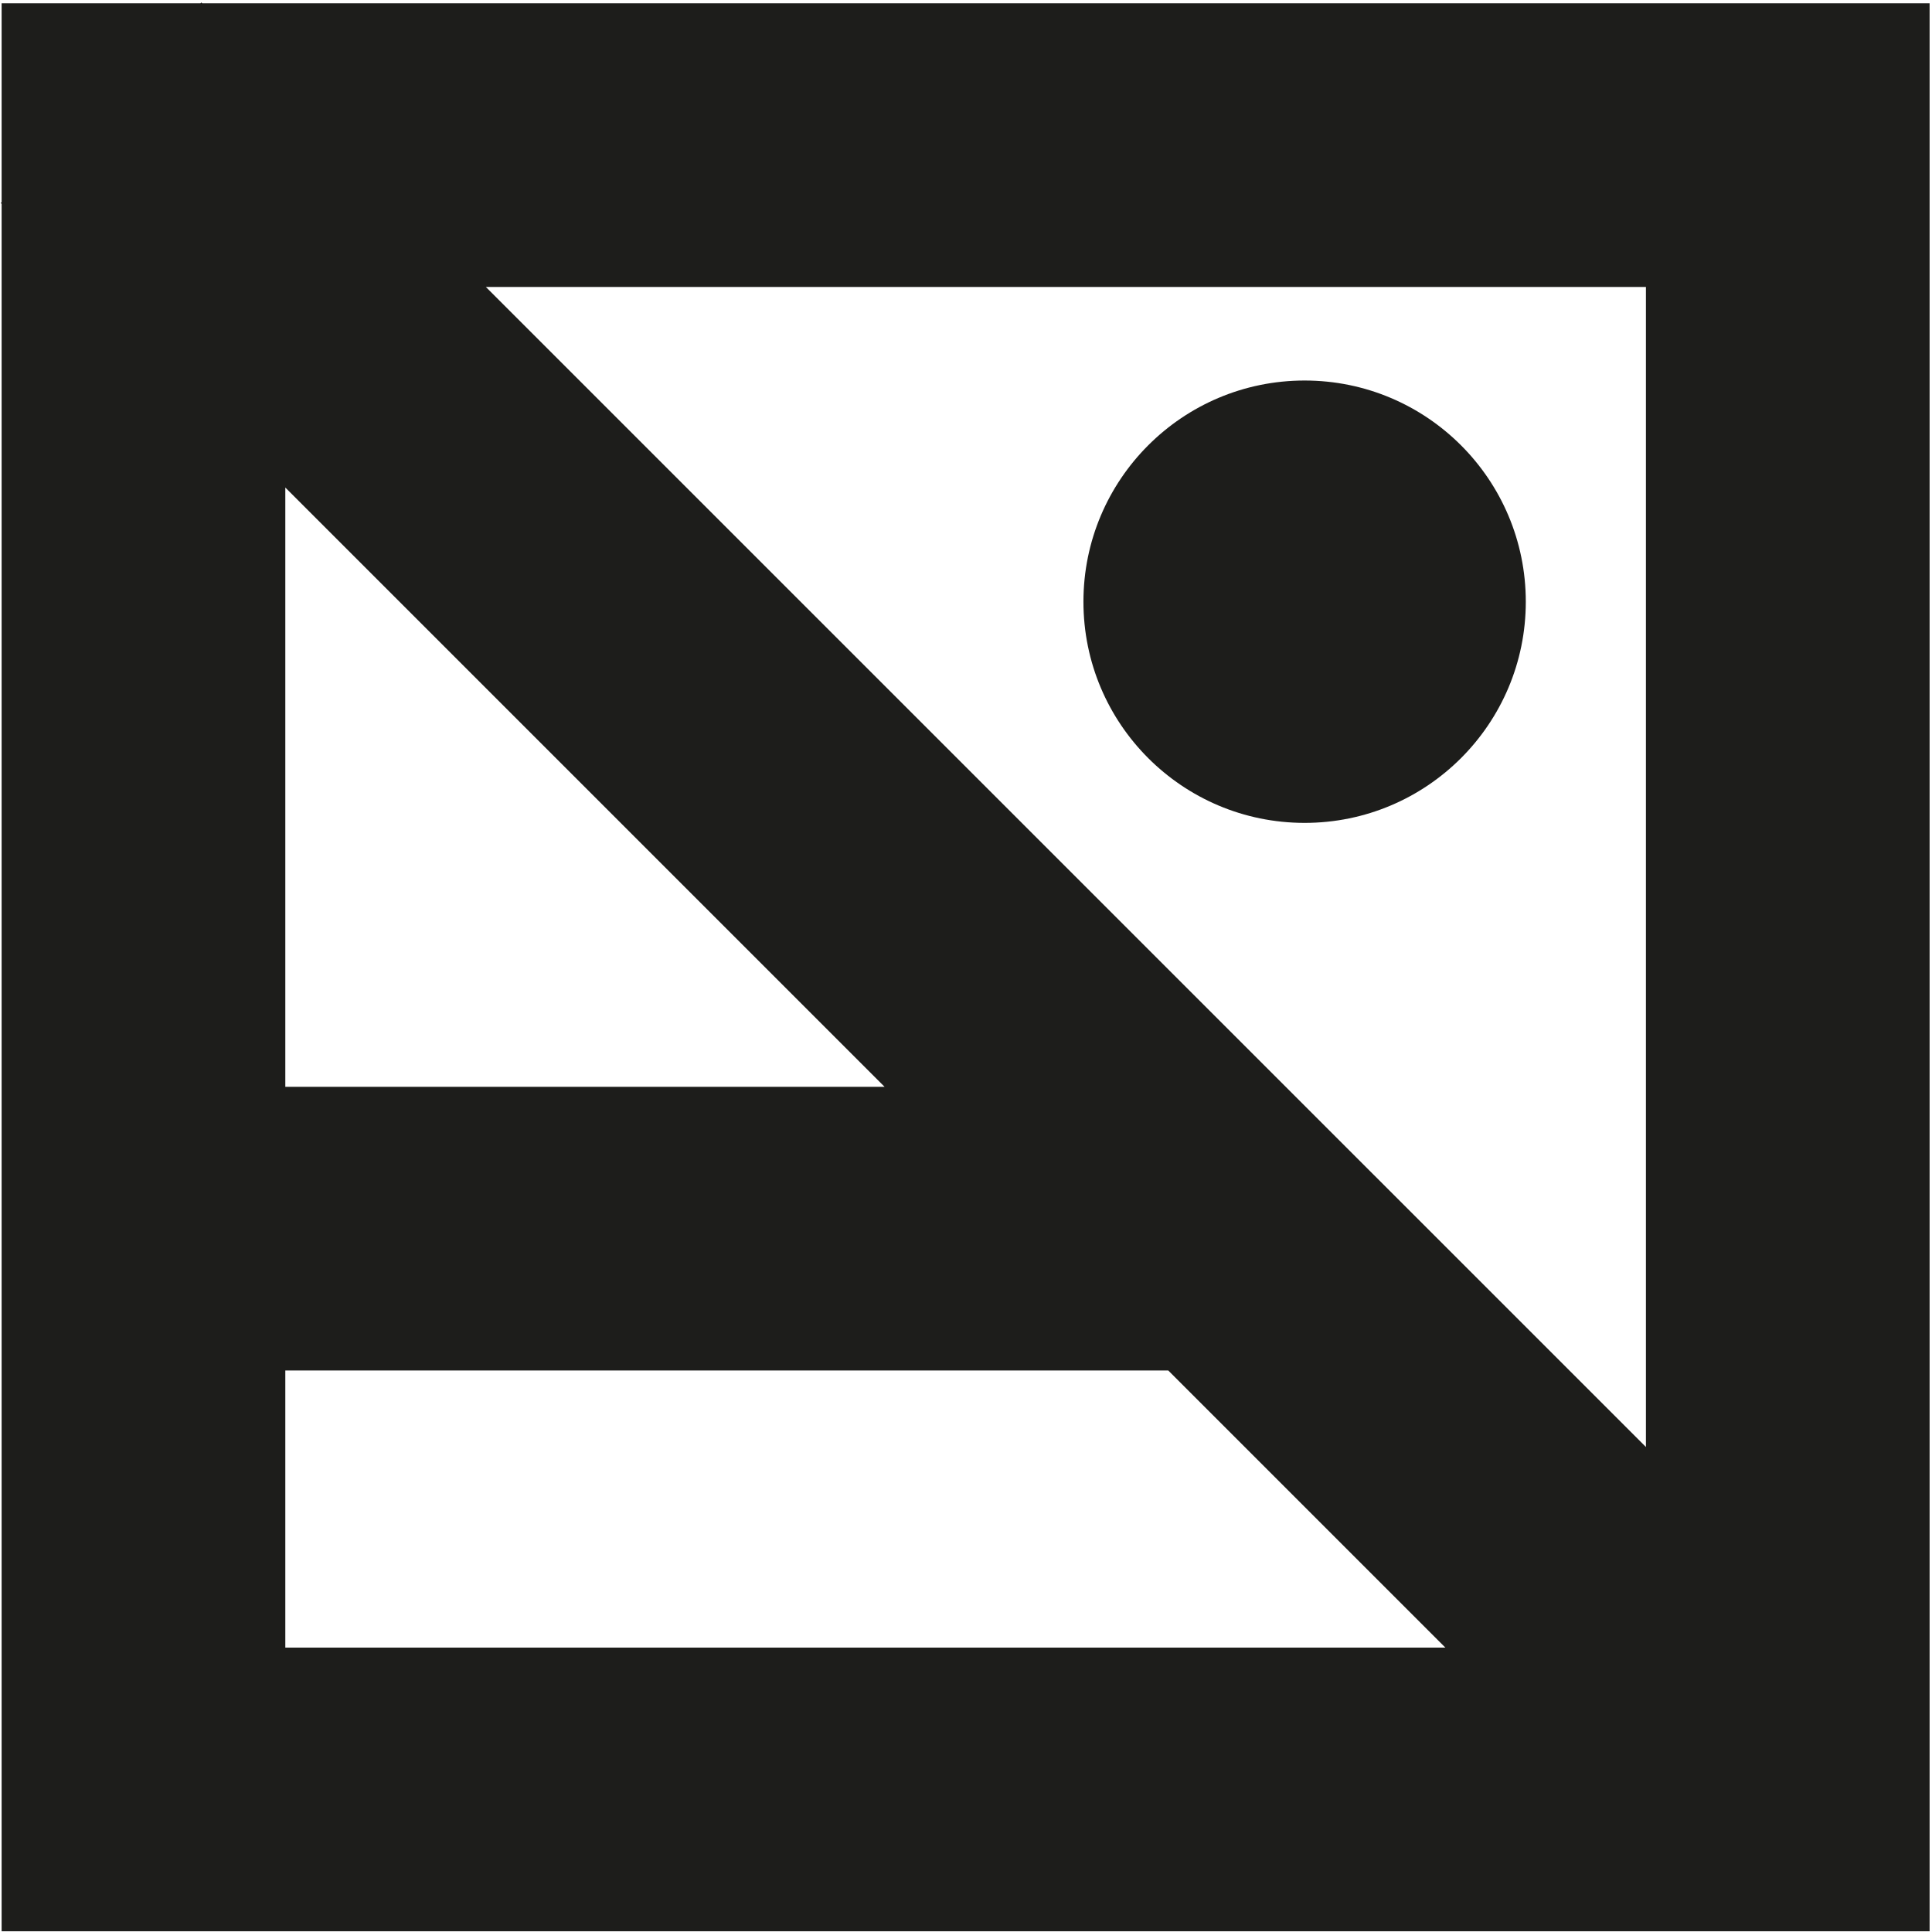
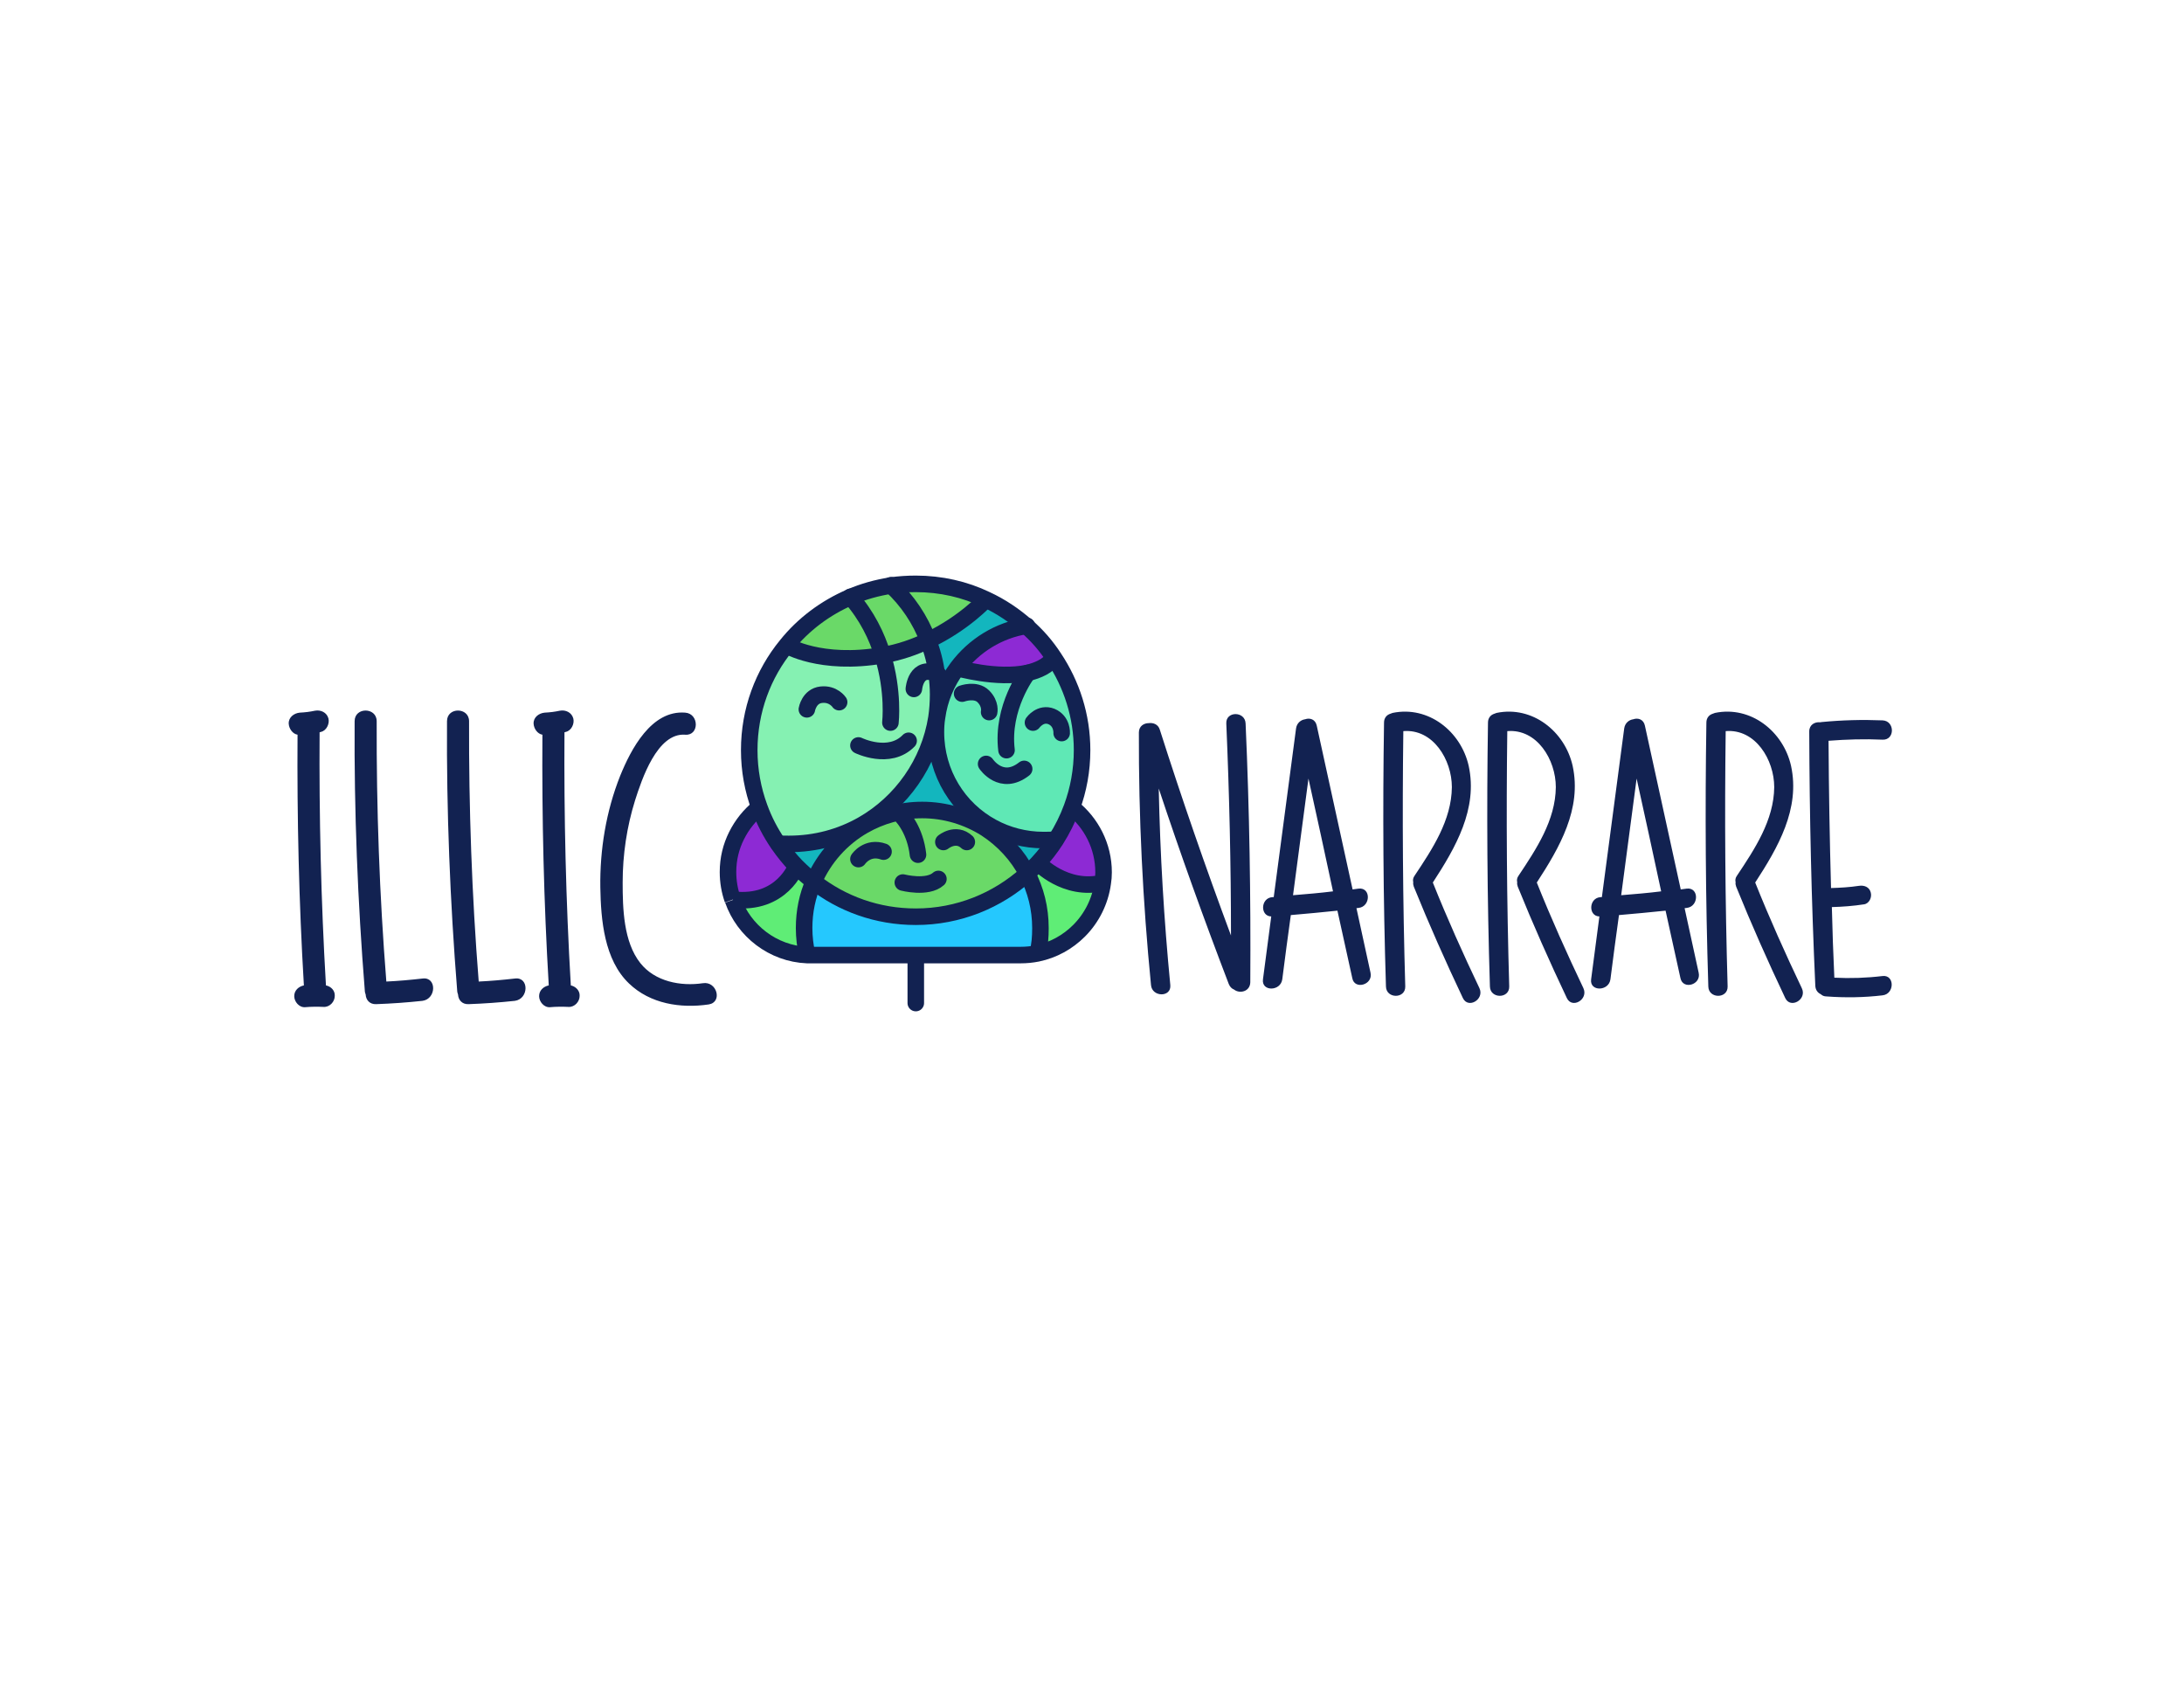
- <svg xmlns="http://www.w3.org/2000/svg" width="212" height="212" viewBox="0 0 212 212">
-   <g fill="#1D1D1B" fill-rule="evenodd">
-     <path d="M143.156 41.755c-13.406 0-24.27 10.869-24.27 24.273 0 13.402 10.863 24.268 24.27 24.268 13.408 0 24.271-10.865 24.271-24.268.001-13.404-10.863-24.273-24.271-24.273z" />
-     <path d="M22.094.269l-.09.092H.178v21.825l-.094.091.094.09V211.92h211.559V.36H22.186l-.092-.091zm158.515 31.22v127.292L53.314 31.489h127.295zM31.307 53.497l65.758 65.758H31.307V53.497zm0 96.887h96.887l30.406 30.408H31.307v-30.408z" />
+ <svg xmlns="http://www.w3.org/2000/svg" viewBox="0 0 792 612">
+   <style>.st0{fill:none;stroke:#231f20;stroke-miterlimit:10}.st1{fill:#122251}.st2{fill:#8d2ad4}.st3{fill:#5fed76}.st4{fill:#5fe8b5}.st5{fill:#13b6be}.st6{fill:#25c8fe}.st7{fill:#6ad968}.st8{fill:#85f1b2}.st10,.st9{fill:none;stroke:#122251;stroke-width:6;stroke-miterlimit:10}.st10{stroke-linecap:round}</style>
+   <g id="Layer_4">
+     <path class="st1" d="M451.7 262.3c-.2-4.5-7.2-4.5-7 0 1.1 25.6 1.7 51.3 1.7 76.9-9.2-24.7-17.8-49.5-25.8-74.6-.6-2-2.4-2.6-4-2.4-1.8 0-3.6 1.1-3.6 3.4-.1 30.6 1.4 61.2 4.4 91.6.4 4.4 7.4 4.5 7 0-2.3-23.7-3.7-47.5-4.2-71.3 7.9 23.8 16.4 47.4 25.4 70.9.4 1 1.1 1.7 1.9 2 2 1.6 5.8.8 5.9-2.6.2-31.2-.3-62.5-1.7-93.9zm45.3 90.4l-5.1-23.4c.3 0 .5-.1.8-.1 4.4-.5 4.5-7.5 0-7-.7.1-1.5.2-2.2.3-4.3-19.8-8.7-39.6-13-59.4-.5-2.3-2.5-2.9-4.2-2.3-1.5.2-3 1.3-3.3 3.3l-8.1 61.2h-.5c-4.3.3-4.5 6.9-.4 7l-3 22.8c-.6 4.5 6.4 4.4 7 0 1-7.8 2-15.5 3.1-23.3 5.7-.5 11.3-1 16.9-1.6 1.8 8.2 3.6 16.3 5.4 24.5.8 4.3 7.6 2.4 6.6-2zm-28.1-28.1c1.9-14.1 3.7-28.2 5.6-42.3 3 13.6 6 27.3 8.9 40.9-4.8.6-9.6 1-14.5 1.4zM616 352.7l-5.1-23.4c.3 0 .5-.1.8-.1 4.4-.5 4.5-7.5 0-7-.7.1-1.5.2-2.2.3-4.3-19.8-8.7-39.6-13-59.4-.5-2.3-2.5-2.9-4.2-2.3-1.5.2-3 1.3-3.3 3.3l-8.1 61.2h-.5c-4.3.3-4.5 6.9-.4 7l-3 22.8c-.6 4.5 6.4 4.4 7 0 1-7.8 2-15.5 3.1-23.3 5.7-.5 11.3-1 16.9-1.6 1.8 8.2 3.6 16.3 5.4 24.5.9 4.3 7.6 2.4 6.6-2zm-28.1-28.1c1.9-14.1 3.7-28.2 5.6-42.3 3 13.6 6 27.3 8.9 40.9-4.8.6-9.6 1-14.5 1.4zm-51.4 33.7c-6-12.6-11.7-25.3-16.9-38.3 8.2-12.6 16.4-26.7 13-42.3-2.8-12.5-14.6-21.9-27.6-19.2-.3.1-.6.2-.8.3-1.3.4-2.3 1.5-2.3 3.2-.5 31.9-.3 63.8.7 95.7.1 4.5 7.1 4.5 7 0-.9-30.9-1.1-61.8-.7-92.6 10.8-.9 17.6 10.4 17.6 20.3-.1 12-7.1 22.5-13.5 32.1-.6.8-.7 1.7-.5 2.4-.1.5 0 1 .2 1.6 5.5 13.6 11.5 27.1 17.8 40.4 1.9 4 7.9.5 6-3.6zm37.7 0c-6-12.6-11.7-25.3-16.9-38.3 8.2-12.6 16.4-26.7 13-42.3-2.8-12.5-14.6-21.9-27.6-19.2-.3.1-.6.2-.8.3-1.3.4-2.3 1.5-2.3 3.2-.5 31.9-.3 63.8.7 95.7.1 4.5 7.1 4.5 7 0-.9-30.9-1.1-61.8-.7-92.6 10.8-.9 17.6 10.4 17.6 20.3-.1 12-7.1 22.5-13.5 32.1-.6.8-.7 1.7-.5 2.4-.1.5 0 1 .2 1.6 5.5 13.6 11.5 27.1 17.8 40.4 1.9 4 7.9.5 6-3.6zm79.2 0c-6-12.6-11.7-25.3-16.9-38.3 8.2-12.6 16.4-26.7 13-42.3-2.8-12.5-14.6-21.9-27.6-19.2-.3.1-.6.2-.8.3-1.3.4-2.3 1.5-2.3 3.2-.5 31.9-.3 63.8.7 95.7.1 4.5 7.1 4.5 7 0-.9-30.9-1.1-61.8-.7-92.6 10.8-.9 17.6 10.4 17.6 20.3-.1 12-7.1 22.5-13.5 32.1-.6.8-.7 1.7-.5 2.4-.1.5 0 1 .2 1.6 5.5 13.6 11.5 27.1 17.8 40.4 1.9 4 8 .5 6-3.6zm29.3-4.4c-5.8.7-11.7.9-17.5.6-.4-8.5-.7-17.1-.9-25.6 3.9-.1 7.8-.4 11.7-1 1.9-.3 2.9-2.6 2.4-4.3-.5-2-2.4-2.7-4.3-2.4-3.3.5-6.7.7-10.1.8-.5-17.8-.8-35.6-.9-53.4 6.5-.5 13-.7 19.6-.4 4.5.2 4.5-6.8 0-7-7.4-.3-14.7-.1-22 .6-.2 0-.5.1-.7.1-1.9-.2-3.9.9-3.9 3.3.1 30.8.8 61.6 2.2 92.3.1 1.5.9 2.5 2 3 .5.5 1.2.8 2.1.8 6.8.5 13.6.4 20.3-.4 4.4-.5 4.4-7.5 0-7zm-564.5 3.4c-1.8-30.6-2.5-61.2-2.3-91.8.1 0 .3 0 .4-.1 2.1-.4 3.3-3 2.8-4.9-.6-2.2-2.8-3.2-4.9-2.8-1.9.4-3.5.6-5.5.7-2.1.2-4.1 1.7-4 4 .1 1.8 1.4 3.7 3.2 4-.2 30.3.5 60.7 2.3 90.9-1.9.4-3.5 1.8-3.5 3.9 0 2 1.8 4.2 4 4 2.2-.2 4.5-.2 6.7-.1s4-1.9 4-4c.1-1.9-1.3-3.4-3.2-3.8zm88.8 0c-1.8-30.6-2.5-61.2-2.3-91.8.1 0 .3 0 .4-.1 2.1-.4 3.3-3 2.8-4.9-.6-2.2-2.8-3.2-4.9-2.8-1.9.4-3.5.6-5.5.7-2.1.2-4.1 1.7-4 4 .1 1.8 1.4 3.7 3.2 4-.2 30.3.5 60.7 2.3 90.9-1.9.4-3.5 1.8-3.5 3.9 0 2 1.8 4.2 4 4 2.2-.2 4.5-.2 6.7-.1s4-1.9 4-4c.1-1.9-1.4-3.4-3.2-3.8zm-53.7-2.5c-4.4.5-8.8.9-13.2 1.1-2.5-31.4-3.6-62.9-3.5-94.4 0-5.1-8-5.2-8 0-.2 32.6 1.1 65.2 3.7 97.8 0 .5.2.9.3 1.3.1 1.9 1.4 3.6 3.8 3.5 5.6-.2 11.2-.6 16.8-1.2 5.1-.7 5.2-8.7.1-8.1zm33.5 0c-4.4.5-8.8.9-13.2 1.1-2.5-31.4-3.6-62.9-3.5-94.4 0-5.1-8-5.2-8 0-.2 32.6 1.1 65.2 3.7 97.8 0 .5.2.9.3 1.3.1 1.9 1.4 3.6 3.8 3.5 5.6-.2 11.2-.6 16.8-1.2 5.1-.7 5.2-8.7.1-8.1zm68.1 1.7c-8.1 1.2-17.4-.6-22.7-7.3-6.1-7.7-6.4-19.8-6.4-29.2 0-10.1 1.5-20.2 4.5-29.8 2.4-7.5 8-24.6 18.2-23.8 5.1.4 5.1-7.6 0-8-12.3-1-19.7 13.3-23.6 22.9-5.1 12.8-7.4 26.8-7.2 40.5.2 11.7 1.4 26.2 10.4 34.8 7.7 7.4 18.7 9.1 28.9 7.6 5.1-.8 3-8.5-2.1-7.7z" />
+     <g id="XMLID_1_">
+       <path class="st2" d="M400.2 316.2c0 1.3-.1 2.6-.3 3.8-13.6 3.3-23.5-7.2-23.5-7.2 2.4-2.6 4.6-5.4 6.5-8.4 2.3-3.7 4.3-7.6 5.8-11.7 7 5.5 11.5 14.1 11.5 23.5z" />
+       <path class="st3" d="M376.5 312.9s9.8 10.5 23.5 7.2c-.9 6.7-4 12.8-8.6 17.4-4.1 4.1-9.3 7-15.1 8.2.7-3.1 1-5.7 1-9.1 0-7.1-1.7-13.8-4.8-19.7 1.3-1.3 2.7-2.6 4-4z" />
+       <path class="st4" d="M372.7 244c3.9-.9 7.4-2.5 9.6-5.5 6.4 9.6 10.2 21.1 10.2 33.5 0 7.3-1.3 14.3-3.7 20.8-1.5 4.1-3.5 8.1-5.8 11.7l-.1-.1c-1.5.2-2.9.2-4.4.2-6.7 0-13.1-1.7-18.6-4.7-12.2-6.6-20.4-19.5-20.4-34.4 0-1.8.1-3.6.4-5.4.9-6.7 3.5-12.8 7.4-18-.3.1 14.3 4.3 25.4 1.9z" />
+       <path class="st5" d="M382.8 304.4l.1.1c-1.9 3-4.1 5.8-6.5 8.4-1.3 1.4-2.6 2.7-4 4-3.5-6.7-8.6-12.3-15-16.4l2.3-.5c5.5 3 11.9 4.7 18.6 4.7 1.6-.1 3-.1 4.5-.3z" />
+       <path class="st6" d="M377.2 336.6c0 3.3-.2 6-1 9.1-2 .4-4 .6-6.1.6h-77.4c-.7-3.1-1.1-6.3-1.1-9.7 0-6 1.2-11.8 3.5-16.9 10.2 8 23.1 12.7 37 12.7 15.5 0 29.6-5.9 40.3-15.5 3.1 5.9 4.8 12.6 4.8 19.7z" />
+       <path class="st2" d="M372.3 227c3.8 3.4 7.2 7.2 10 11.5-2.2 3-5.7 4.7-9.6 5.5-11 2.4-25.6-1.8-25.6-1.8 5.9-8 14.9-13.6 25.2-15.2z" />
+       <path class="st7" d="M357.5 300.5c6.3 4.1 11.5 9.7 15 16.4-10.7 9.6-24.8 15.5-40.3 15.5-14 0-26.8-4.7-37-12.7 3.7-8.5 10-15.6 18-20.2 6.3-3.6 13.5-5.7 21.3-5.7 8.4 0 16.3 2.4 23 6.7z" />
+       <path class="st5" d="M359.7 299.9l-2.3.5c-6.7-4.3-14.6-6.7-23.1-6.7-7.8 0-15 2.1-21.3 5.7l-.3-.5c14.1-8 24.2-22.1 26.8-38.8-.2 1.8-.4 3.6-.4 5.4.2 14.9 8.5 27.8 20.6 34.4zm-19.9-55.4c-.6-4.2-1.6-8.3-3.1-12.2 13.1-6.2 21-14.9 21-14.9 5.4 2.5 10.3 5.8 14.7 9.7-10.3 1.6-19.2 7.2-25.2 15.2-3.9 5.1-6.5 11.3-7.4 18 .4-2.7.6-5.5.6-8.4-.1-2.6-.3-5-.6-7.4z" />
+       <path class="st7" d="M357.6 217.3s-7.9 8.7-21 14.9c-2.9-7.6-7.6-14.4-13.4-20 2.9-.4 5.9-.6 8.9-.6 9.1 0 17.8 2.1 25.5 5.7z" />
+       <path class="st8" d="M320.1 237.6c6.1-1.1 11.7-3 16.5-5.4 1.5 3.9 2.6 8 3.1 12.2.3 2.4.5 4.8.5 7.3 0 2.9-.2 5.7-.6 8.4-2.6 16.6-12.8 30.8-26.8 38.8-7.9 4.5-17 7-26.7 7-1.3 0-2.6 0-3.8-.1l-.1.1c-2.8-4.1-5.1-8.5-6.8-13.2-2.4-6.5-3.7-13.5-3.7-20.8 0-14.4 5-27.6 13.5-38 0 .1 12.4 7.6 34.9 3.7z" />
+       <path class="st7" d="M323.2 212.3c5.9 5.5 10.5 12.3 13.4 20-4.8 2.3-10.4 4.3-16.5 5.4-2.1-6.9-5.7-14.4-11.7-21.2 4.7-2 9.7-3.4 14.8-4.2z" />
+       <path class="st5" d="M312.8 299l.3.5c-8 4.6-14.3 11.7-18 20.2-2.2-1.7-4.3-3.6-6.3-5.6-2.4-2.5-4.6-5.2-6.6-8.1l.1-.1c1.3.1 2.5.1 3.8.1 9.7 0 18.8-2.6 26.7-7z" />
+       <path class="st7" d="M308.5 216.4c6 6.7 9.6 14.2 11.7 21.2-22.6 3.9-34.9-3.6-34.9-3.6 6.1-7.6 14.1-13.7 23.2-17.6z" />
+       <path class="st3" d="M291.6 336.6c0 3.3.4 6.6 1.1 9.7-12.4-.5-23-8.8-26.9-20 17.8 2 23-12.2 23-12.2 2 2 4.1 3.9 6.3 5.6-2.3 5.1-3.5 10.8-3.5 16.9z" />
+       <path class="st2" d="M282.2 305.9c2 2.9 4.2 5.6 6.6 8.1 0 0-5.2 14.3-23 12.2-1.1-3.1-1.7-6.5-1.7-10 0-4.8 1.1-9.2 3.1-13.2s4.8-7.5 8.3-10.3c1.6 4.7 3.9 9.2 6.7 13.2z" />
+       <path class="st9" d="M382.2 238.5c6.4 9.6 10.2 21.1 10.2 33.5 0 7.3-1.3 14.3-3.7 20.8-1.5 4.1-3.5 8.1-5.8 11.7-1.9 3-4.1 5.8-6.5 8.4-1.3 1.4-2.6 2.7-4 4-10.7 9.6-24.8 15.5-40.3 15.5-14 0-26.8-4.7-37-12.7-2.2-1.7-4.3-3.6-6.3-5.6-2.4-2.5-4.6-5.2-6.6-8.1-2.8-4.1-5.1-8.5-6.8-13.2-2.4-6.5-3.7-13.5-3.7-20.8 0-14.4 5-27.6 13.5-38 6.1-7.6 14.1-13.6 23.2-17.5 4.6-2 9.6-3.4 14.8-4.2 2.9-.4 5.9-.6 8.9-.6 9.1 0 17.8 2 25.5 5.7 5.4 2.5 10.3 5.8 14.7 9.7 3.8 3.3 7.1 7.1 9.9 11.4z" />
+       <path class="st9" d="M265.7 326.2c-1.1-3.1-1.7-6.5-1.7-10 0-4.8 1.1-9.2 3.1-13.2s4.8-7.5 8.3-10.3m113.4.1c6.9 5.5 11.4 14 11.4 23.5 0 1.3-.1 2.6-.3 3.8-.9 6.7-4 12.8-8.6 17.4-4.1 4.1-9.3 7-15.1 8.2-2 .4-4 .6-6.1.6h-77.4c-12.4-.5-23-8.8-26.9-20" />
+       <path class="st10" d="M322.9 262s1.3-11.2-2.8-24.4c-2.1-6.9-5.7-14.4-11.7-21.2" />
+       <path class="st9" d="M285.2 234s12.3 7.5 34.9 3.6c6.1-1.1 11.7-3 16.5-5.4 13.1-6.2 21-14.9 21-14.9" />
+       <path class="st10" d="M323.1 212.2l.1.1c5.9 5.5 10.5 12.3 13.4 20 1.5 3.9 2.6 8 3.1 12.2.3 2.4.5 4.8.5 7.3 0 2.9-.2 5.7-.6 8.4-2.6 16.6-12.8 30.8-26.8 38.8-7.9 4.5-17 7-26.7 7-1.3 0-2.6 0-3.8-.1m100.5-1.5c-1.5.2-2.9.2-4.4.2-6.7 0-13.1-1.7-18.6-4.7-12.2-6.6-20.4-19.5-20.4-34.4 0-1.8.1-3.6.4-5.4.9-6.7 3.5-12.8 7.4-18 6-8 14.9-13.6 25.2-15.2" />
+       <path class="st9" d="M292.7 346.2c-.7-3.1-1.1-6.4-1.1-9.7 0-6 1.2-11.8 3.5-16.9 3.7-8.5 10-15.6 18-20.2 6.3-3.6 13.5-5.7 21.3-5.7 8.5 0 16.4 2.5 23.1 6.7 6.3 4.1 11.5 9.7 15 16.4 3.1 5.9 4.8 12.6 4.8 19.7 0 3.3-.2 6-1 9.1m.2-32.7s9.8 10.5 23.5 7.2c.1 0 .2 0 .3-.1m-111.5-6s-5.2 14.3-23 12.2m81.2-84s14.6 4.2 25.6 1.8c3.9-.9 7.4-2.5 9.6-5.5.2-.3.4-.5.5-.8" />
+       <path class="st10" d="M372.7 244s-9.6 12.5-7.7 28m9.6-10s2.7-3.8 6.7-2.2c4 1.7 3.7 6 3.7 6m-36.1-14.3s4.9-1.8 7.7 1 2.1 5.7 2.1 5.7m-1.1 18.8s5.5 8.3 13.8 1.8m-78.8-21.6s.8-4.8 5.2-5.3 6.5 2.7 6.5 2.7m27.1-4.8s.7-9.1 8.4-5.4c.2.1.3.2.5.2m-29 25.7s11.2 5.5 18.2-1.7m-18.2 42.9s3.2-4.8 9.1-2.7m7-12.5s4.5 4.8 5.5 13.6m9.2-4.6s4.5-3.7 8.5 0M327.4 320s8.9 2.3 12.9-1.3m-8.2 45v-16.4" />
+     </g>
  </g>
</svg>
